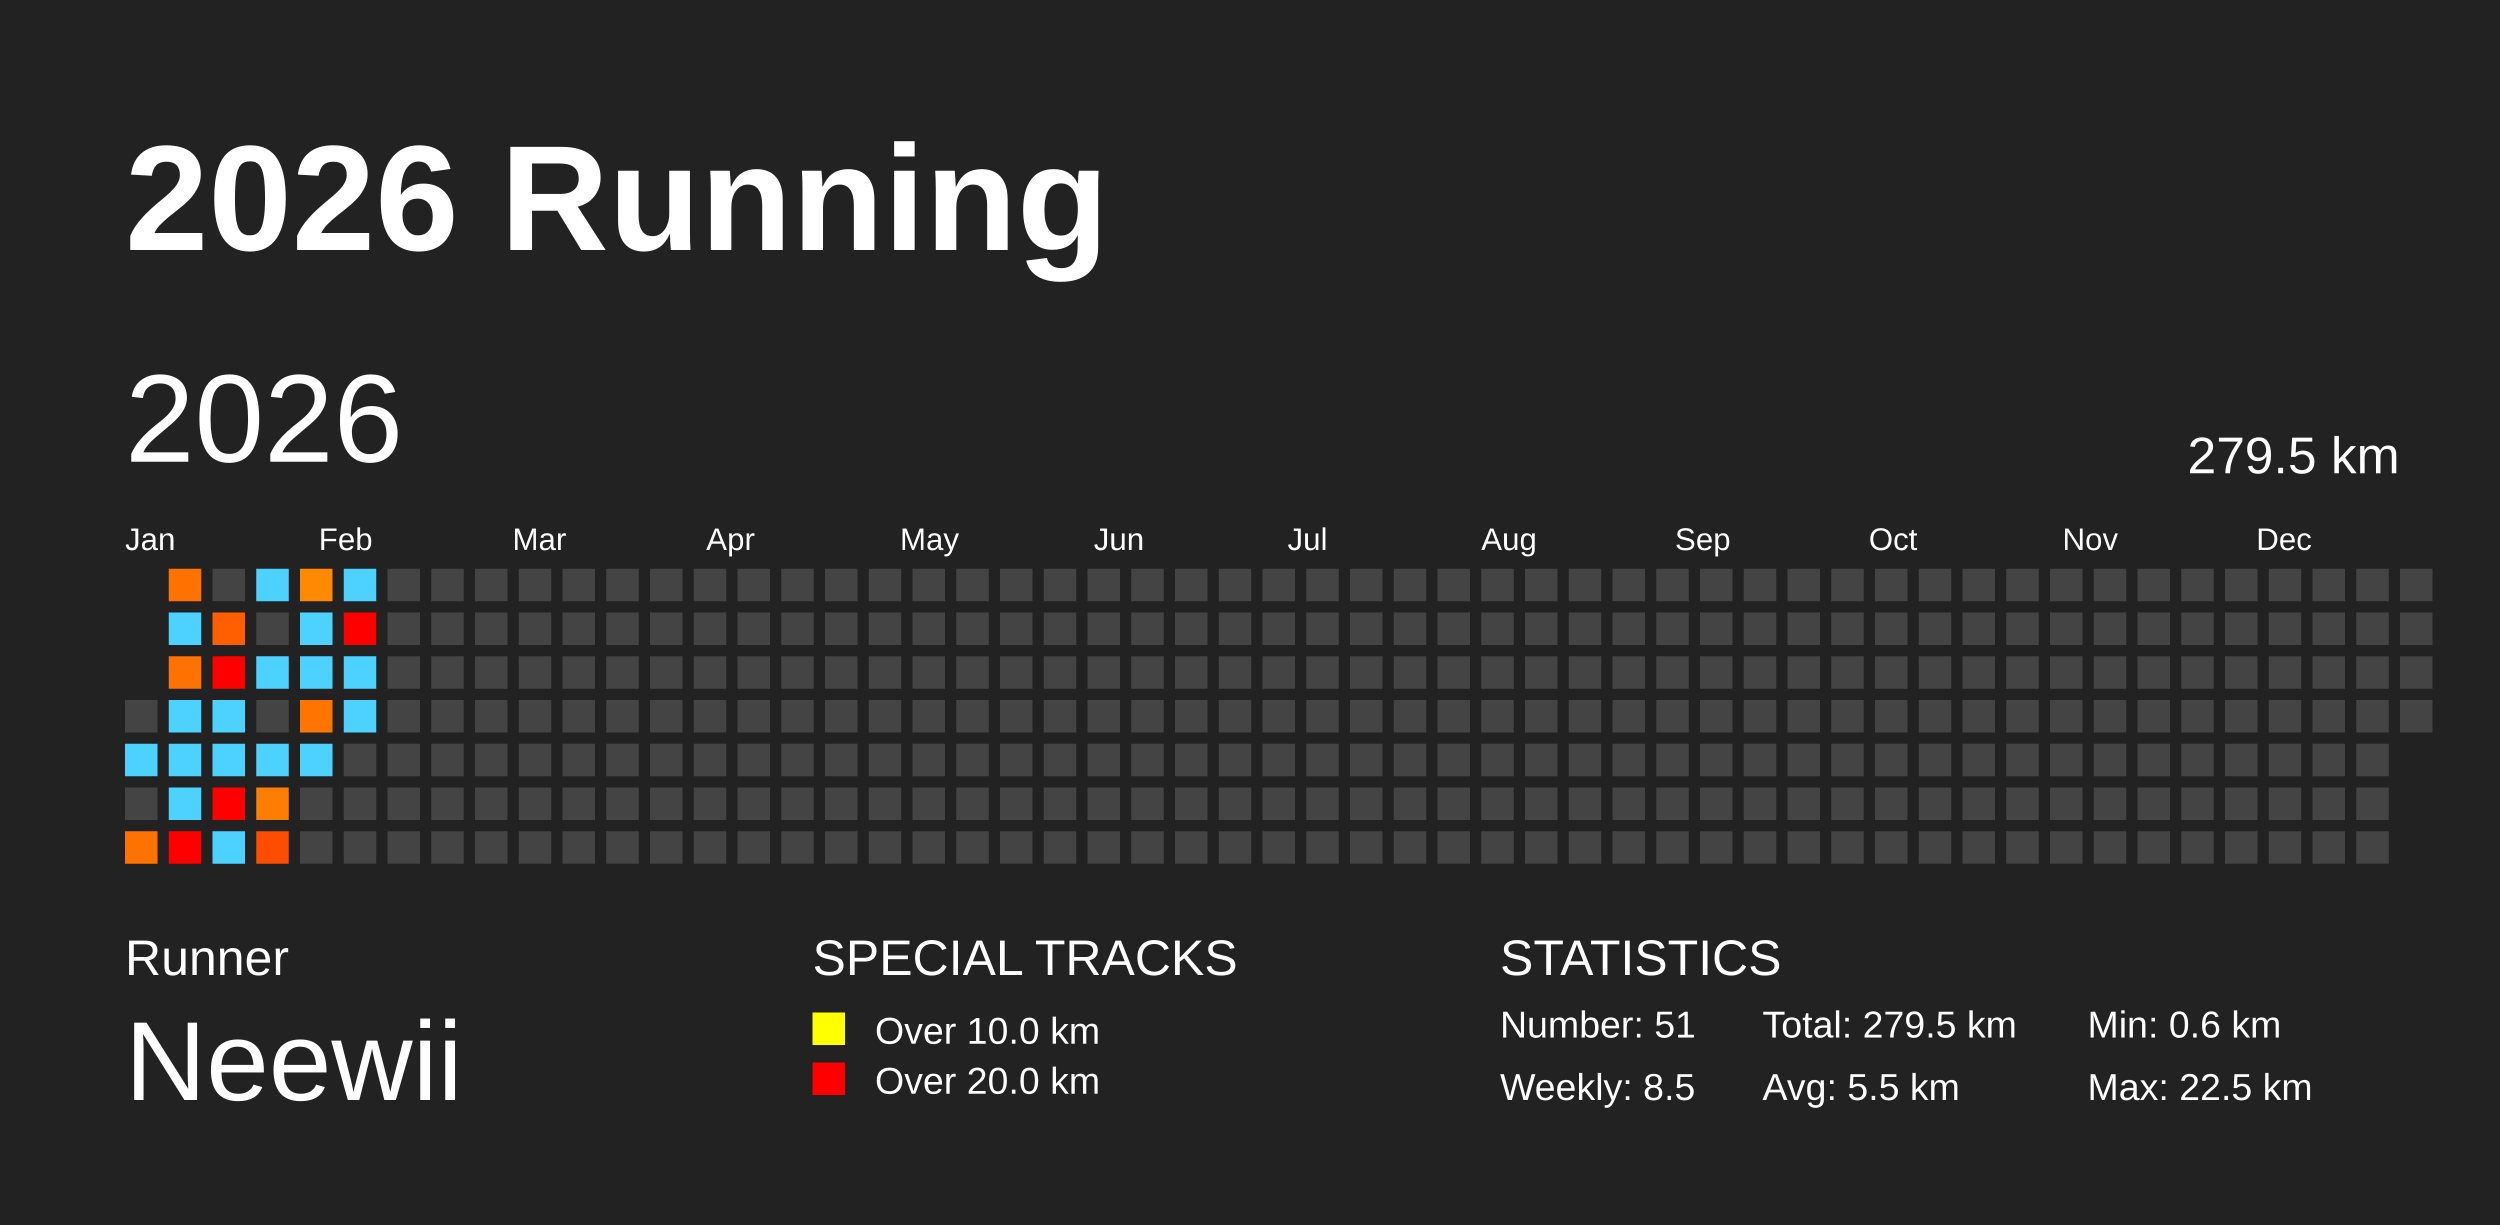
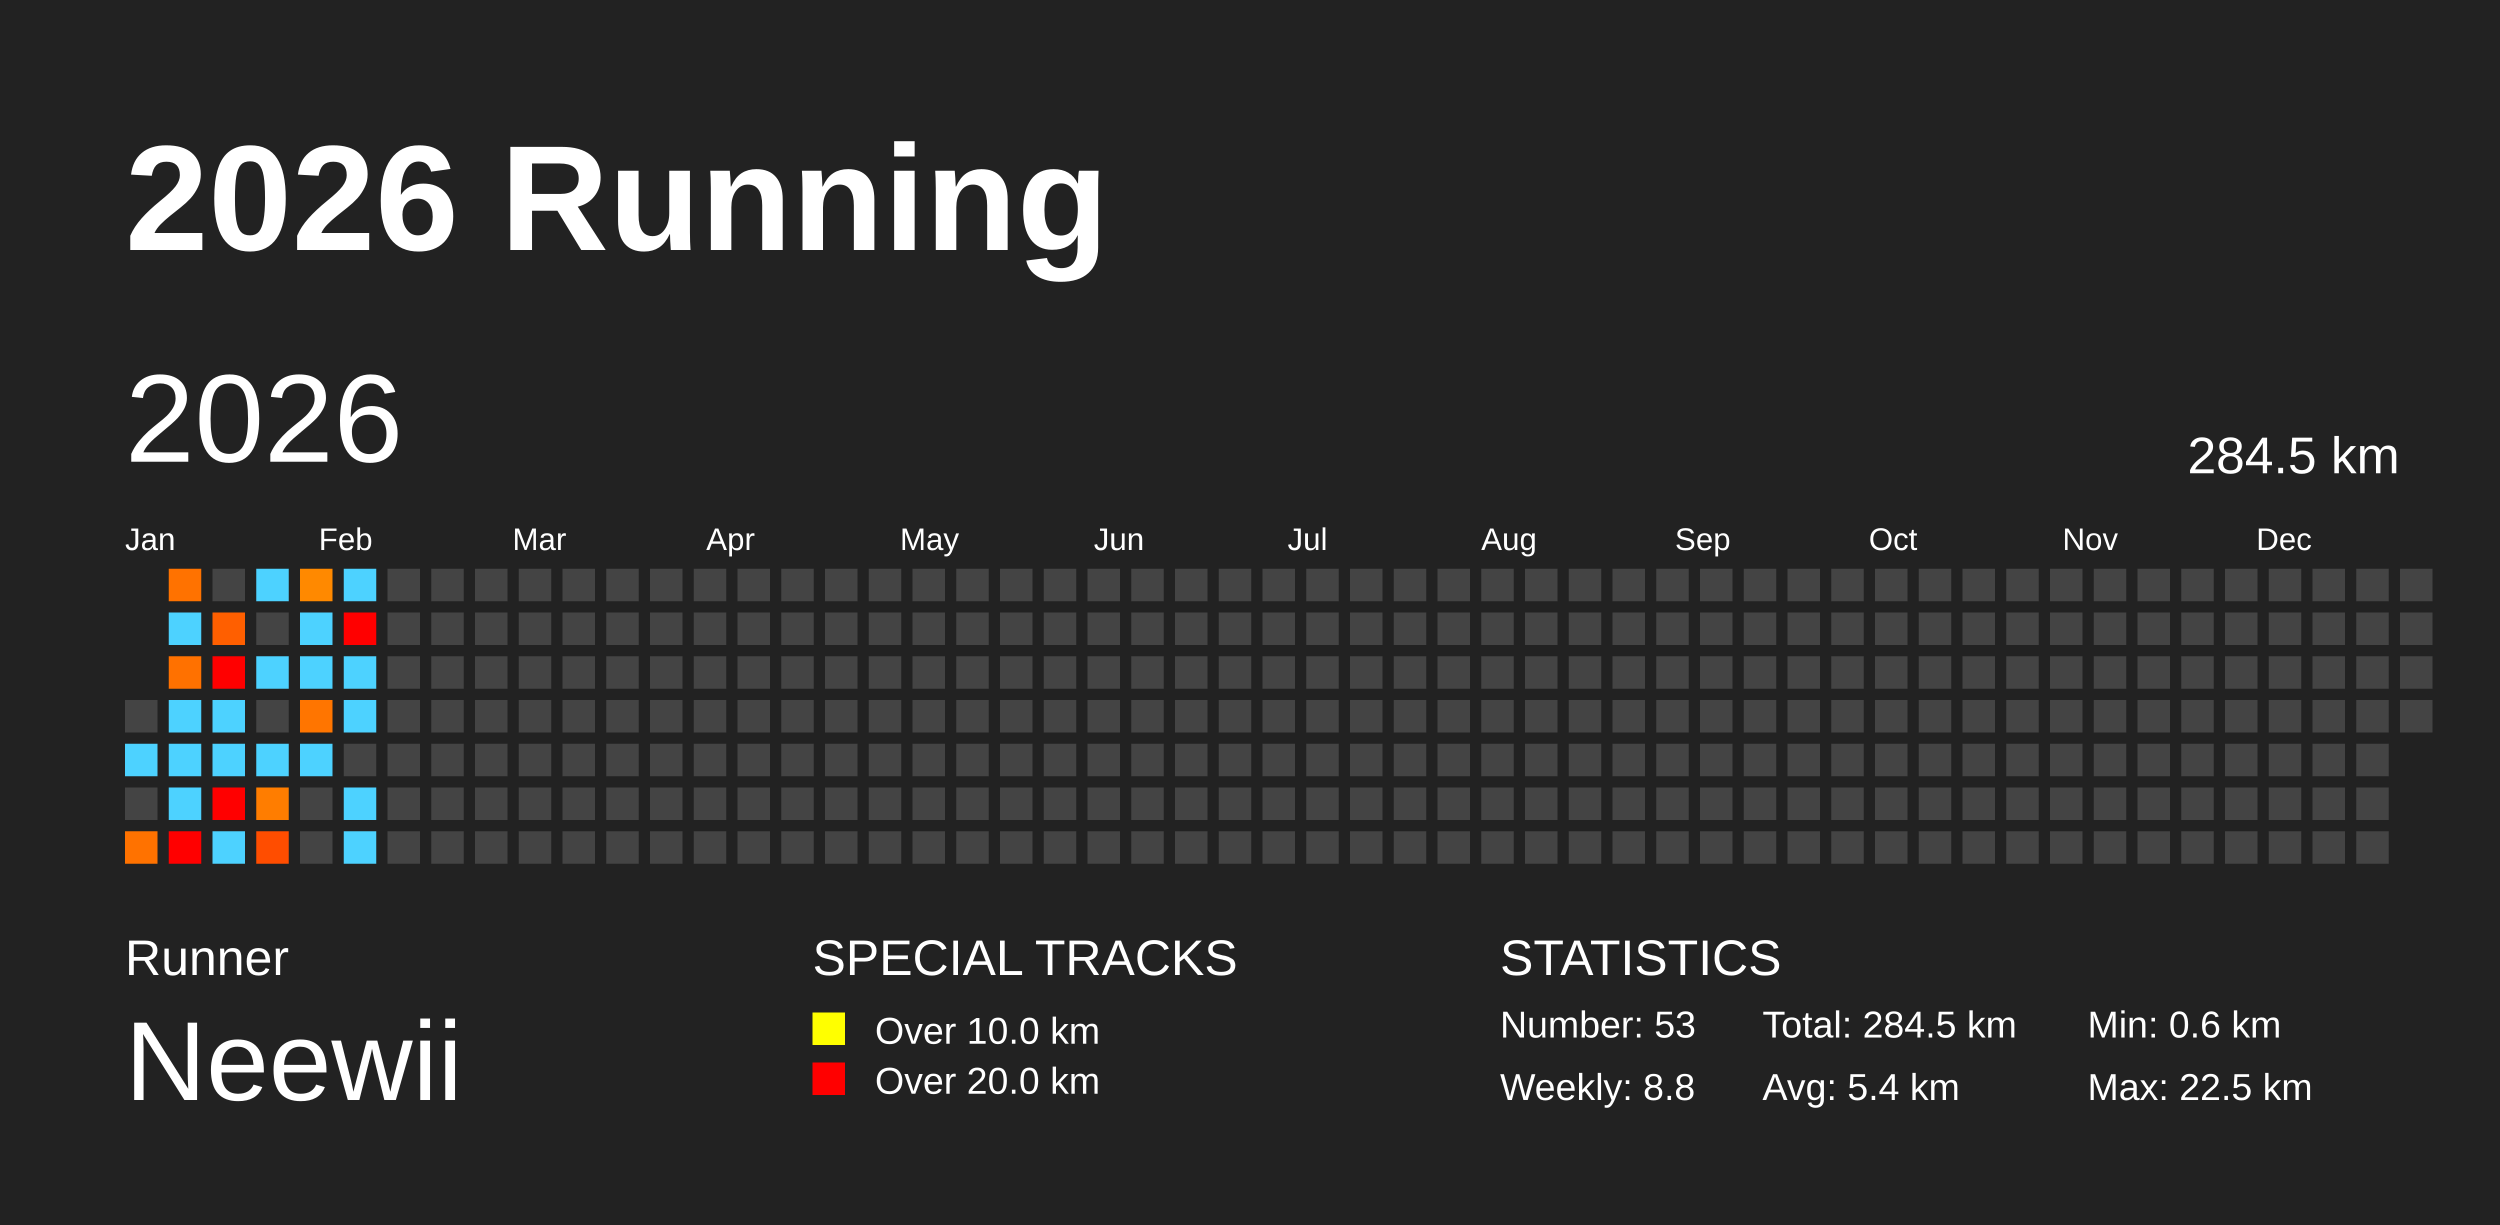
<svg xmlns="http://www.w3.org/2000/svg" baseProfile="full" height="98mm" version="1.1" viewBox="0,0,200,98" width="200mm">
  <defs />
  <rect fill="#222222" height="98" width="200" x="0" y="0" />
  <text fill="#FFFFFF" style="font-size:12px; font-family:Arial; font-weight:bold;" x="10" y="20">2026 Running</text>
  <text fill="#FFFFFF" style="font-size:4px; font-family:Arial" x="10" y="78">Runner</text>
  <text fill="#FFFFFF" style="font-size:9px; font-family:Arial" x="10" y="88">Neewii</text>
  <text fill="#FFFFFF" style="font-size:4px; font-family:Arial" x="65" y="78">SPECIAL TRACKS</text>
  <rect fill="yellow" height="2.6" width="2.6" x="65" y="81" />
  <text fill="#FFFFFF" style="font-size:3px; font-family:Arial" x="70" y="83.5">Over 10.0 km</text>
  <rect fill="red" height="2.6" width="2.6" x="65" y="85" />
  <text fill="#FFFFFF" style="font-size:3px; font-family:Arial" x="70" y="87.5">Over 20.0 km</text>
  <text fill="#FFFFFF" style="font-size:4px; font-family:Arial" x="120" y="78">STATISTICS</text>
-   <text fill="#FFFFFF" style="font-size:3px; font-family:Arial" x="120" y="83">Number: 51</text>
-   <text fill="#FFFFFF" style="font-size:3px; font-family:Arial" x="120" y="88">Weekly: 8.5</text>
-   <text fill="#FFFFFF" style="font-size:3px; font-family:Arial" x="141" y="83">Total: 279.5 km</text>
-   <text fill="#FFFFFF" style="font-size:3px; font-family:Arial" x="141" y="88">Avg: 5.5 km</text>
+   <text fill="#FFFFFF" style="font-size:3px; font-family:Arial" x="120" y="83">Number: 53</text>
+   <text fill="#FFFFFF" style="font-size:3px; font-family:Arial" x="120" y="88">Weekly: 8.8</text>
+   <text fill="#FFFFFF" style="font-size:3px; font-family:Arial" x="141" y="83">Total: 284.5 km</text>
+   <text fill="#FFFFFF" style="font-size:3px; font-family:Arial" x="141" y="88">Avg: 5.4 km</text>
  <text fill="#FFFFFF" style="font-size:3px; font-family:Arial" x="167" y="83">Min: 0.6 km</text>
  <text fill="#FFFFFF" style="font-size:3px; font-family:Arial" x="167" y="88">Max: 22.5 km</text>
  <text dominant-baseline="hanging" fill="#FFFFFF" style="font-size:10.0px; font-family:Arial;" x="10" y="30">2026</text>
-   <text dominant-baseline="hanging" fill="#FFFFFF" style="font-size:4.125px; font-family:Arial;" x="175" y="35">279.5 km</text>
+   <text dominant-baseline="hanging" fill="#FFFFFF" style="font-size:4.125px; font-family:Arial;" x="175" y="35">284.5 km</text>
  <text fill="#FFFFFF" style="font-size:2.5px; font-family:Arial" x="10.0" y="44">Jan</text>
  <text fill="#FFFFFF" style="font-size:2.5px; font-family:Arial" x="25.5" y="44">Feb</text>
  <text fill="#FFFFFF" style="font-size:2.5px; font-family:Arial" x="41.0" y="44">Mar</text>
  <text fill="#FFFFFF" style="font-size:2.5px; font-family:Arial" x="56.5" y="44">Apr</text>
  <text fill="#FFFFFF" style="font-size:2.5px; font-family:Arial" x="72.0" y="44">May</text>
  <text fill="#FFFFFF" style="font-size:2.5px; font-family:Arial" x="87.5" y="44">Jun</text>
  <text fill="#FFFFFF" style="font-size:2.5px; font-family:Arial" x="103.0" y="44">Jul</text>
  <text fill="#FFFFFF" style="font-size:2.5px; font-family:Arial" x="118.5" y="44">Aug</text>
  <text fill="#FFFFFF" style="font-size:2.5px; font-family:Arial" x="134.0" y="44">Sep</text>
  <text fill="#FFFFFF" style="font-size:2.5px; font-family:Arial" x="149.5" y="44">Oct</text>
  <text fill="#FFFFFF" style="font-size:2.5px; font-family:Arial" x="165.0" y="44">Nov</text>
  <text fill="#FFFFFF" style="font-size:2.5px; font-family:Arial" x="180.5" y="44">Dec</text>
  <rect fill="#444444" height="2.6" width="2.6" x="10.0" y="56.0" />
  <rect fill="#4dd2ff" height="2.6" width="2.6" x="10.0" y="59.5" />
  <rect fill="#444444" height="2.6" width="2.6" x="10.0" y="63.0" />
  <rect fill="#ff7200" height="2.6" width="2.6" x="10.0" y="66.5" />
  <rect fill="#ff7200" height="2.6" width="2.6" x="13.5" y="45.5" />
  <rect fill="#4dd2ff" height="2.6" width="2.6" x="13.5" y="49.0" />
  <rect fill="#ff7100" height="2.6" width="2.6" x="13.5" y="52.5" />
  <rect fill="#4dd2ff" height="2.6" width="2.6" x="13.5" y="56.0" />
  <rect fill="#4dd2ff" height="2.6" width="2.6" x="13.5" y="59.5" />
  <rect fill="#4dd2ff" height="2.6" width="2.6" x="13.5" y="63.0" />
  <rect fill="red" height="2.6" width="2.6" x="13.5" y="66.5" />
  <rect fill="#444444" height="2.6" width="2.6" x="17.0" y="45.5" />
  <rect fill="#ff5f00" height="2.6" width="2.6" x="17.0" y="49.0" />
  <rect fill="red" height="2.6" width="2.6" x="17.0" y="52.5" />
  <rect fill="#4dd2ff" height="2.6" width="2.6" x="17.0" y="56.0" />
  <rect fill="#4dd2ff" height="2.6" width="2.6" x="17.0" y="59.5" />
  <rect fill="red" height="2.6" width="2.6" x="17.0" y="63.0" />
  <rect fill="#4dd2ff" height="2.6" width="2.6" x="17.0" y="66.5" />
  <rect fill="#4dd2ff" height="2.6" width="2.6" x="20.5" y="45.5" />
  <rect fill="#444444" height="2.6" width="2.6" x="20.5" y="49.0" />
  <rect fill="#4dd2ff" height="2.6" width="2.6" x="20.5" y="52.5" />
  <rect fill="#444444" height="2.6" width="2.6" x="20.5" y="56.0" />
  <rect fill="#4dd2ff" height="2.6" width="2.6" x="20.5" y="59.5" />
  <rect fill="#ff7d00" height="2.6" width="2.6" x="20.5" y="63.0" />
  <rect fill="#ff4d00" height="2.6" width="2.6" x="20.5" y="66.5" />
  <rect fill="#ff8900" height="2.6" width="2.6" x="24.0" y="45.5" />
  <rect fill="#4dd2ff" height="2.6" width="2.6" x="24.0" y="49.0" />
  <rect fill="#4dd2ff" height="2.6" width="2.6" x="24.0" y="52.5" />
  <rect fill="#ff7500" height="2.6" width="2.6" x="24.0" y="56.0" />
  <rect fill="#4dd2ff" height="2.6" width="2.6" x="24.0" y="59.5" />
  <rect fill="#444444" height="2.6" width="2.6" x="24.0" y="63.0" />
  <rect fill="#444444" height="2.6" width="2.6" x="24.0" y="66.5" />
  <rect fill="#4dd2ff" height="2.6" width="2.6" x="27.5" y="45.5" />
  <rect fill="red" height="2.6" width="2.6" x="27.5" y="49.0" />
  <rect fill="#4dd2ff" height="2.6" width="2.6" x="27.5" y="52.5" />
  <rect fill="#4dd2ff" height="2.6" width="2.6" x="27.5" y="56.0" />
  <rect fill="#444444" height="2.6" width="2.6" x="27.5" y="59.5" />
-   <rect fill="#444444" height="2.6" width="2.6" x="27.5" y="63.0" />
-   <rect fill="#444444" height="2.6" width="2.6" x="27.5" y="66.5" />
+   <rect fill="#4dd2ff" height="2.6" width="2.6" x="27.5" y="63.0" />
+   <rect fill="#4dd2ff" height="2.6" width="2.6" x="27.5" y="66.5" />
  <rect fill="#444444" height="2.6" width="2.6" x="31.0" y="45.5" />
  <rect fill="#444444" height="2.6" width="2.6" x="31.0" y="49.0" />
  <rect fill="#444444" height="2.6" width="2.6" x="31.0" y="52.5" />
  <rect fill="#444444" height="2.6" width="2.6" x="31.0" y="56.0" />
  <rect fill="#444444" height="2.6" width="2.6" x="31.0" y="59.5" />
  <rect fill="#444444" height="2.6" width="2.6" x="31.0" y="63.0" />
  <rect fill="#444444" height="2.6" width="2.6" x="31.0" y="66.5" />
  <rect fill="#444444" height="2.6" width="2.6" x="34.5" y="45.5" />
  <rect fill="#444444" height="2.6" width="2.6" x="34.5" y="49.0" />
  <rect fill="#444444" height="2.6" width="2.6" x="34.5" y="52.5" />
  <rect fill="#444444" height="2.6" width="2.6" x="34.5" y="56.0" />
  <rect fill="#444444" height="2.6" width="2.6" x="34.5" y="59.5" />
  <rect fill="#444444" height="2.6" width="2.6" x="34.5" y="63.0" />
  <rect fill="#444444" height="2.6" width="2.6" x="34.5" y="66.5" />
  <rect fill="#444444" height="2.6" width="2.6" x="38.0" y="45.5" />
  <rect fill="#444444" height="2.6" width="2.6" x="38.0" y="49.0" />
  <rect fill="#444444" height="2.6" width="2.6" x="38.0" y="52.5" />
  <rect fill="#444444" height="2.6" width="2.6" x="38.0" y="56.0" />
  <rect fill="#444444" height="2.6" width="2.6" x="38.0" y="59.5" />
  <rect fill="#444444" height="2.6" width="2.6" x="38.0" y="63.0" />
  <rect fill="#444444" height="2.6" width="2.6" x="38.0" y="66.5" />
  <rect fill="#444444" height="2.6" width="2.6" x="41.5" y="45.5" />
  <rect fill="#444444" height="2.6" width="2.6" x="41.5" y="49.0" />
  <rect fill="#444444" height="2.6" width="2.6" x="41.5" y="52.5" />
  <rect fill="#444444" height="2.6" width="2.6" x="41.5" y="56.0" />
  <rect fill="#444444" height="2.6" width="2.6" x="41.5" y="59.5" />
  <rect fill="#444444" height="2.6" width="2.6" x="41.5" y="63.0" />
  <rect fill="#444444" height="2.6" width="2.6" x="41.5" y="66.5" />
  <rect fill="#444444" height="2.6" width="2.6" x="45.0" y="45.5" />
  <rect fill="#444444" height="2.6" width="2.6" x="45.0" y="49.0" />
  <rect fill="#444444" height="2.6" width="2.6" x="45.0" y="52.5" />
  <rect fill="#444444" height="2.6" width="2.6" x="45.0" y="56.0" />
  <rect fill="#444444" height="2.6" width="2.6" x="45.0" y="59.5" />
  <rect fill="#444444" height="2.6" width="2.6" x="45.0" y="63.0" />
  <rect fill="#444444" height="2.6" width="2.6" x="45.0" y="66.5" />
  <rect fill="#444444" height="2.6" width="2.6" x="48.5" y="45.5" />
  <rect fill="#444444" height="2.6" width="2.6" x="48.5" y="49.0" />
  <rect fill="#444444" height="2.6" width="2.6" x="48.5" y="52.5" />
  <rect fill="#444444" height="2.6" width="2.6" x="48.5" y="56.0" />
  <rect fill="#444444" height="2.6" width="2.6" x="48.5" y="59.5" />
  <rect fill="#444444" height="2.6" width="2.6" x="48.5" y="63.0" />
  <rect fill="#444444" height="2.6" width="2.6" x="48.5" y="66.5" />
  <rect fill="#444444" height="2.6" width="2.6" x="52.0" y="45.5" />
  <rect fill="#444444" height="2.6" width="2.6" x="52.0" y="49.0" />
  <rect fill="#444444" height="2.6" width="2.6" x="52.0" y="52.5" />
  <rect fill="#444444" height="2.6" width="2.6" x="52.0" y="56.0" />
  <rect fill="#444444" height="2.6" width="2.6" x="52.0" y="59.5" />
  <rect fill="#444444" height="2.6" width="2.6" x="52.0" y="63.0" />
  <rect fill="#444444" height="2.6" width="2.6" x="52.0" y="66.5" />
  <rect fill="#444444" height="2.6" width="2.6" x="55.5" y="45.5" />
  <rect fill="#444444" height="2.6" width="2.6" x="55.5" y="49.0" />
  <rect fill="#444444" height="2.6" width="2.6" x="55.5" y="52.5" />
  <rect fill="#444444" height="2.6" width="2.6" x="55.5" y="56.0" />
  <rect fill="#444444" height="2.6" width="2.6" x="55.5" y="59.5" />
  <rect fill="#444444" height="2.6" width="2.6" x="55.5" y="63.0" />
  <rect fill="#444444" height="2.6" width="2.6" x="55.5" y="66.5" />
  <rect fill="#444444" height="2.6" width="2.6" x="59.0" y="45.5" />
  <rect fill="#444444" height="2.6" width="2.6" x="59.0" y="49.0" />
  <rect fill="#444444" height="2.6" width="2.6" x="59.0" y="52.5" />
  <rect fill="#444444" height="2.6" width="2.6" x="59.0" y="56.0" />
  <rect fill="#444444" height="2.6" width="2.6" x="59.0" y="59.5" />
  <rect fill="#444444" height="2.6" width="2.6" x="59.0" y="63.0" />
  <rect fill="#444444" height="2.6" width="2.6" x="59.0" y="66.5" />
  <rect fill="#444444" height="2.6" width="2.6" x="62.5" y="45.5" />
  <rect fill="#444444" height="2.6" width="2.6" x="62.5" y="49.0" />
  <rect fill="#444444" height="2.6" width="2.6" x="62.5" y="52.5" />
  <rect fill="#444444" height="2.6" width="2.6" x="62.5" y="56.0" />
  <rect fill="#444444" height="2.6" width="2.6" x="62.5" y="59.5" />
  <rect fill="#444444" height="2.6" width="2.6" x="62.5" y="63.0" />
  <rect fill="#444444" height="2.6" width="2.6" x="62.5" y="66.5" />
  <rect fill="#444444" height="2.6" width="2.6" x="66.0" y="45.5" />
  <rect fill="#444444" height="2.6" width="2.6" x="66.0" y="49.0" />
  <rect fill="#444444" height="2.6" width="2.6" x="66.0" y="52.5" />
  <rect fill="#444444" height="2.6" width="2.6" x="66.0" y="56.0" />
  <rect fill="#444444" height="2.6" width="2.6" x="66.0" y="59.5" />
  <rect fill="#444444" height="2.6" width="2.6" x="66.0" y="63.0" />
  <rect fill="#444444" height="2.6" width="2.6" x="66.0" y="66.5" />
  <rect fill="#444444" height="2.6" width="2.6" x="69.5" y="45.5" />
  <rect fill="#444444" height="2.6" width="2.6" x="69.5" y="49.0" />
  <rect fill="#444444" height="2.6" width="2.6" x="69.5" y="52.5" />
  <rect fill="#444444" height="2.6" width="2.6" x="69.5" y="56.0" />
  <rect fill="#444444" height="2.6" width="2.6" x="69.5" y="59.5" />
  <rect fill="#444444" height="2.6" width="2.6" x="69.5" y="63.0" />
  <rect fill="#444444" height="2.6" width="2.6" x="69.5" y="66.5" />
  <rect fill="#444444" height="2.6" width="2.6" x="73.0" y="45.5" />
  <rect fill="#444444" height="2.6" width="2.6" x="73.0" y="49.0" />
  <rect fill="#444444" height="2.6" width="2.6" x="73.0" y="52.5" />
  <rect fill="#444444" height="2.6" width="2.6" x="73.0" y="56.0" />
  <rect fill="#444444" height="2.6" width="2.6" x="73.0" y="59.5" />
  <rect fill="#444444" height="2.6" width="2.6" x="73.0" y="63.0" />
  <rect fill="#444444" height="2.6" width="2.6" x="73.0" y="66.5" />
  <rect fill="#444444" height="2.6" width="2.6" x="76.5" y="45.5" />
  <rect fill="#444444" height="2.6" width="2.6" x="76.5" y="49.0" />
  <rect fill="#444444" height="2.6" width="2.6" x="76.5" y="52.5" />
  <rect fill="#444444" height="2.6" width="2.6" x="76.5" y="56.0" />
  <rect fill="#444444" height="2.6" width="2.6" x="76.5" y="59.5" />
  <rect fill="#444444" height="2.6" width="2.6" x="76.5" y="63.0" />
  <rect fill="#444444" height="2.6" width="2.6" x="76.5" y="66.5" />
  <rect fill="#444444" height="2.6" width="2.6" x="80.0" y="45.5" />
  <rect fill="#444444" height="2.6" width="2.6" x="80.0" y="49.0" />
  <rect fill="#444444" height="2.6" width="2.6" x="80.0" y="52.5" />
  <rect fill="#444444" height="2.6" width="2.6" x="80.0" y="56.0" />
  <rect fill="#444444" height="2.6" width="2.6" x="80.0" y="59.5" />
  <rect fill="#444444" height="2.6" width="2.6" x="80.0" y="63.0" />
  <rect fill="#444444" height="2.6" width="2.6" x="80.0" y="66.5" />
  <rect fill="#444444" height="2.6" width="2.6" x="83.5" y="45.5" />
  <rect fill="#444444" height="2.6" width="2.6" x="83.5" y="49.0" />
  <rect fill="#444444" height="2.6" width="2.6" x="83.5" y="52.5" />
  <rect fill="#444444" height="2.6" width="2.6" x="83.5" y="56.0" />
  <rect fill="#444444" height="2.6" width="2.6" x="83.5" y="59.5" />
  <rect fill="#444444" height="2.6" width="2.6" x="83.5" y="63.0" />
  <rect fill="#444444" height="2.6" width="2.6" x="83.5" y="66.5" />
  <rect fill="#444444" height="2.6" width="2.6" x="87.0" y="45.5" />
  <rect fill="#444444" height="2.6" width="2.6" x="87.0" y="49.0" />
  <rect fill="#444444" height="2.6" width="2.6" x="87.0" y="52.5" />
  <rect fill="#444444" height="2.6" width="2.6" x="87.0" y="56.0" />
  <rect fill="#444444" height="2.6" width="2.6" x="87.0" y="59.5" />
  <rect fill="#444444" height="2.6" width="2.6" x="87.0" y="63.0" />
  <rect fill="#444444" height="2.6" width="2.6" x="87.0" y="66.5" />
  <rect fill="#444444" height="2.6" width="2.6" x="90.5" y="45.5" />
  <rect fill="#444444" height="2.6" width="2.6" x="90.5" y="49.0" />
  <rect fill="#444444" height="2.6" width="2.6" x="90.5" y="52.5" />
  <rect fill="#444444" height="2.6" width="2.6" x="90.5" y="56.0" />
  <rect fill="#444444" height="2.6" width="2.6" x="90.5" y="59.5" />
  <rect fill="#444444" height="2.6" width="2.6" x="90.5" y="63.0" />
  <rect fill="#444444" height="2.6" width="2.6" x="90.5" y="66.5" />
  <rect fill="#444444" height="2.6" width="2.6" x="94.0" y="45.5" />
  <rect fill="#444444" height="2.6" width="2.6" x="94.0" y="49.0" />
  <rect fill="#444444" height="2.6" width="2.6" x="94.0" y="52.5" />
  <rect fill="#444444" height="2.6" width="2.6" x="94.0" y="56.0" />
  <rect fill="#444444" height="2.6" width="2.6" x="94.0" y="59.5" />
  <rect fill="#444444" height="2.6" width="2.6" x="94.0" y="63.0" />
  <rect fill="#444444" height="2.6" width="2.6" x="94.0" y="66.5" />
  <rect fill="#444444" height="2.6" width="2.6" x="97.5" y="45.5" />
  <rect fill="#444444" height="2.6" width="2.6" x="97.5" y="49.0" />
  <rect fill="#444444" height="2.6" width="2.6" x="97.5" y="52.5" />
  <rect fill="#444444" height="2.6" width="2.6" x="97.5" y="56.0" />
  <rect fill="#444444" height="2.6" width="2.6" x="97.5" y="59.5" />
  <rect fill="#444444" height="2.6" width="2.6" x="97.5" y="63.0" />
  <rect fill="#444444" height="2.6" width="2.6" x="97.5" y="66.5" />
  <rect fill="#444444" height="2.6" width="2.6" x="101.0" y="45.5" />
  <rect fill="#444444" height="2.6" width="2.6" x="101.0" y="49.0" />
  <rect fill="#444444" height="2.6" width="2.6" x="101.0" y="52.5" />
  <rect fill="#444444" height="2.6" width="2.6" x="101.0" y="56.0" />
  <rect fill="#444444" height="2.6" width="2.6" x="101.0" y="59.5" />
  <rect fill="#444444" height="2.6" width="2.6" x="101.0" y="63.0" />
  <rect fill="#444444" height="2.6" width="2.6" x="101.0" y="66.5" />
  <rect fill="#444444" height="2.6" width="2.6" x="104.5" y="45.5" />
  <rect fill="#444444" height="2.6" width="2.6" x="104.5" y="49.0" />
  <rect fill="#444444" height="2.6" width="2.6" x="104.5" y="52.5" />
  <rect fill="#444444" height="2.6" width="2.6" x="104.5" y="56.0" />
  <rect fill="#444444" height="2.6" width="2.6" x="104.5" y="59.5" />
  <rect fill="#444444" height="2.6" width="2.6" x="104.5" y="63.0" />
  <rect fill="#444444" height="2.6" width="2.6" x="104.5" y="66.5" />
  <rect fill="#444444" height="2.6" width="2.6" x="108.0" y="45.5" />
  <rect fill="#444444" height="2.6" width="2.6" x="108.0" y="49.0" />
  <rect fill="#444444" height="2.6" width="2.6" x="108.0" y="52.5" />
  <rect fill="#444444" height="2.6" width="2.6" x="108.0" y="56.0" />
  <rect fill="#444444" height="2.6" width="2.6" x="108.0" y="59.5" />
  <rect fill="#444444" height="2.6" width="2.6" x="108.0" y="63.0" />
  <rect fill="#444444" height="2.6" width="2.6" x="108.0" y="66.5" />
  <rect fill="#444444" height="2.6" width="2.6" x="111.5" y="45.5" />
  <rect fill="#444444" height="2.6" width="2.6" x="111.5" y="49.0" />
  <rect fill="#444444" height="2.6" width="2.6" x="111.5" y="52.5" />
  <rect fill="#444444" height="2.6" width="2.6" x="111.5" y="56.0" />
  <rect fill="#444444" height="2.6" width="2.6" x="111.5" y="59.5" />
  <rect fill="#444444" height="2.6" width="2.6" x="111.5" y="63.0" />
  <rect fill="#444444" height="2.6" width="2.6" x="111.5" y="66.5" />
  <rect fill="#444444" height="2.6" width="2.6" x="115.0" y="45.5" />
  <rect fill="#444444" height="2.6" width="2.6" x="115.0" y="49.0" />
  <rect fill="#444444" height="2.6" width="2.6" x="115.0" y="52.5" />
  <rect fill="#444444" height="2.6" width="2.6" x="115.0" y="56.0" />
  <rect fill="#444444" height="2.6" width="2.6" x="115.0" y="59.5" />
  <rect fill="#444444" height="2.6" width="2.6" x="115.0" y="63.0" />
  <rect fill="#444444" height="2.6" width="2.6" x="115.0" y="66.5" />
  <rect fill="#444444" height="2.6" width="2.6" x="118.5" y="45.5" />
  <rect fill="#444444" height="2.6" width="2.6" x="118.5" y="49.0" />
  <rect fill="#444444" height="2.6" width="2.6" x="118.5" y="52.5" />
  <rect fill="#444444" height="2.6" width="2.6" x="118.5" y="56.0" />
  <rect fill="#444444" height="2.6" width="2.6" x="118.5" y="59.5" />
  <rect fill="#444444" height="2.6" width="2.6" x="118.5" y="63.0" />
  <rect fill="#444444" height="2.6" width="2.6" x="118.5" y="66.5" />
  <rect fill="#444444" height="2.6" width="2.6" x="122.0" y="45.5" />
  <rect fill="#444444" height="2.6" width="2.6" x="122.0" y="49.0" />
  <rect fill="#444444" height="2.6" width="2.6" x="122.0" y="52.5" />
  <rect fill="#444444" height="2.6" width="2.6" x="122.0" y="56.0" />
  <rect fill="#444444" height="2.6" width="2.6" x="122.0" y="59.5" />
  <rect fill="#444444" height="2.6" width="2.6" x="122.0" y="63.0" />
  <rect fill="#444444" height="2.6" width="2.6" x="122.0" y="66.5" />
  <rect fill="#444444" height="2.6" width="2.6" x="125.5" y="45.5" />
  <rect fill="#444444" height="2.6" width="2.6" x="125.5" y="49.0" />
  <rect fill="#444444" height="2.6" width="2.6" x="125.5" y="52.5" />
  <rect fill="#444444" height="2.6" width="2.6" x="125.5" y="56.0" />
  <rect fill="#444444" height="2.6" width="2.6" x="125.5" y="59.5" />
  <rect fill="#444444" height="2.6" width="2.6" x="125.5" y="63.0" />
  <rect fill="#444444" height="2.6" width="2.6" x="125.5" y="66.5" />
  <rect fill="#444444" height="2.6" width="2.6" x="129.0" y="45.5" />
  <rect fill="#444444" height="2.6" width="2.6" x="129.0" y="49.0" />
  <rect fill="#444444" height="2.6" width="2.6" x="129.0" y="52.5" />
  <rect fill="#444444" height="2.6" width="2.6" x="129.0" y="56.0" />
  <rect fill="#444444" height="2.6" width="2.6" x="129.0" y="59.5" />
  <rect fill="#444444" height="2.6" width="2.6" x="129.0" y="63.0" />
  <rect fill="#444444" height="2.6" width="2.6" x="129.0" y="66.5" />
  <rect fill="#444444" height="2.6" width="2.6" x="132.5" y="45.5" />
  <rect fill="#444444" height="2.6" width="2.6" x="132.5" y="49.0" />
  <rect fill="#444444" height="2.6" width="2.6" x="132.5" y="52.5" />
  <rect fill="#444444" height="2.6" width="2.6" x="132.5" y="56.0" />
  <rect fill="#444444" height="2.6" width="2.6" x="132.5" y="59.5" />
  <rect fill="#444444" height="2.6" width="2.6" x="132.5" y="63.0" />
  <rect fill="#444444" height="2.6" width="2.6" x="132.5" y="66.5" />
  <rect fill="#444444" height="2.6" width="2.6" x="136.0" y="45.5" />
  <rect fill="#444444" height="2.6" width="2.6" x="136.0" y="49.0" />
  <rect fill="#444444" height="2.6" width="2.6" x="136.0" y="52.5" />
  <rect fill="#444444" height="2.6" width="2.6" x="136.0" y="56.0" />
  <rect fill="#444444" height="2.6" width="2.6" x="136.0" y="59.5" />
  <rect fill="#444444" height="2.6" width="2.6" x="136.0" y="63.0" />
  <rect fill="#444444" height="2.6" width="2.6" x="136.0" y="66.5" />
  <rect fill="#444444" height="2.6" width="2.6" x="139.5" y="45.5" />
  <rect fill="#444444" height="2.6" width="2.6" x="139.5" y="49.0" />
  <rect fill="#444444" height="2.6" width="2.6" x="139.5" y="52.5" />
  <rect fill="#444444" height="2.6" width="2.6" x="139.5" y="56.0" />
  <rect fill="#444444" height="2.6" width="2.6" x="139.5" y="59.5" />
  <rect fill="#444444" height="2.6" width="2.6" x="139.5" y="63.0" />
  <rect fill="#444444" height="2.6" width="2.6" x="139.5" y="66.5" />
  <rect fill="#444444" height="2.6" width="2.6" x="143.0" y="45.5" />
  <rect fill="#444444" height="2.6" width="2.6" x="143.0" y="49.0" />
  <rect fill="#444444" height="2.6" width="2.6" x="143.0" y="52.5" />
  <rect fill="#444444" height="2.6" width="2.6" x="143.0" y="56.0" />
  <rect fill="#444444" height="2.6" width="2.6" x="143.0" y="59.5" />
  <rect fill="#444444" height="2.6" width="2.6" x="143.0" y="63.0" />
  <rect fill="#444444" height="2.6" width="2.6" x="143.0" y="66.5" />
  <rect fill="#444444" height="2.6" width="2.6" x="146.5" y="45.5" />
  <rect fill="#444444" height="2.6" width="2.6" x="146.5" y="49.0" />
  <rect fill="#444444" height="2.6" width="2.6" x="146.5" y="52.5" />
  <rect fill="#444444" height="2.6" width="2.6" x="146.5" y="56.0" />
  <rect fill="#444444" height="2.6" width="2.6" x="146.5" y="59.5" />
  <rect fill="#444444" height="2.6" width="2.6" x="146.5" y="63.0" />
  <rect fill="#444444" height="2.6" width="2.6" x="146.5" y="66.5" />
  <rect fill="#444444" height="2.6" width="2.6" x="150.0" y="45.5" />
  <rect fill="#444444" height="2.6" width="2.6" x="150.0" y="49.0" />
  <rect fill="#444444" height="2.6" width="2.6" x="150.0" y="52.5" />
  <rect fill="#444444" height="2.6" width="2.6" x="150.0" y="56.0" />
  <rect fill="#444444" height="2.6" width="2.6" x="150.0" y="59.5" />
  <rect fill="#444444" height="2.6" width="2.6" x="150.0" y="63.0" />
  <rect fill="#444444" height="2.6" width="2.6" x="150.0" y="66.5" />
  <rect fill="#444444" height="2.6" width="2.6" x="153.5" y="45.5" />
  <rect fill="#444444" height="2.6" width="2.6" x="153.5" y="49.0" />
  <rect fill="#444444" height="2.6" width="2.6" x="153.5" y="52.5" />
  <rect fill="#444444" height="2.6" width="2.6" x="153.5" y="56.0" />
  <rect fill="#444444" height="2.6" width="2.6" x="153.5" y="59.5" />
  <rect fill="#444444" height="2.6" width="2.6" x="153.5" y="63.0" />
  <rect fill="#444444" height="2.6" width="2.6" x="153.5" y="66.5" />
  <rect fill="#444444" height="2.6" width="2.6" x="157.0" y="45.5" />
  <rect fill="#444444" height="2.6" width="2.6" x="157.0" y="49.0" />
  <rect fill="#444444" height="2.6" width="2.6" x="157.0" y="52.5" />
  <rect fill="#444444" height="2.6" width="2.6" x="157.0" y="56.0" />
  <rect fill="#444444" height="2.6" width="2.6" x="157.0" y="59.5" />
  <rect fill="#444444" height="2.6" width="2.6" x="157.0" y="63.0" />
  <rect fill="#444444" height="2.6" width="2.6" x="157.0" y="66.5" />
  <rect fill="#444444" height="2.6" width="2.6" x="160.5" y="45.5" />
  <rect fill="#444444" height="2.6" width="2.6" x="160.5" y="49.0" />
  <rect fill="#444444" height="2.6" width="2.6" x="160.5" y="52.5" />
  <rect fill="#444444" height="2.6" width="2.6" x="160.5" y="56.0" />
  <rect fill="#444444" height="2.6" width="2.6" x="160.5" y="59.5" />
  <rect fill="#444444" height="2.6" width="2.6" x="160.5" y="63.0" />
  <rect fill="#444444" height="2.6" width="2.6" x="160.5" y="66.5" />
  <rect fill="#444444" height="2.6" width="2.6" x="164.0" y="45.5" />
  <rect fill="#444444" height="2.6" width="2.6" x="164.0" y="49.0" />
  <rect fill="#444444" height="2.6" width="2.6" x="164.0" y="52.5" />
  <rect fill="#444444" height="2.6" width="2.6" x="164.0" y="56.0" />
  <rect fill="#444444" height="2.6" width="2.6" x="164.0" y="59.5" />
  <rect fill="#444444" height="2.6" width="2.6" x="164.0" y="63.0" />
  <rect fill="#444444" height="2.6" width="2.6" x="164.0" y="66.5" />
  <rect fill="#444444" height="2.6" width="2.6" x="167.5" y="45.5" />
  <rect fill="#444444" height="2.6" width="2.6" x="167.5" y="49.0" />
  <rect fill="#444444" height="2.6" width="2.6" x="167.5" y="52.5" />
  <rect fill="#444444" height="2.6" width="2.6" x="167.5" y="56.0" />
  <rect fill="#444444" height="2.6" width="2.6" x="167.5" y="59.5" />
  <rect fill="#444444" height="2.6" width="2.6" x="167.5" y="63.0" />
  <rect fill="#444444" height="2.6" width="2.6" x="167.5" y="66.5" />
  <rect fill="#444444" height="2.6" width="2.6" x="171.0" y="45.5" />
  <rect fill="#444444" height="2.6" width="2.6" x="171.0" y="49.0" />
  <rect fill="#444444" height="2.6" width="2.6" x="171.0" y="52.5" />
  <rect fill="#444444" height="2.6" width="2.6" x="171.0" y="56.0" />
  <rect fill="#444444" height="2.6" width="2.6" x="171.0" y="59.5" />
  <rect fill="#444444" height="2.6" width="2.6" x="171.0" y="63.0" />
  <rect fill="#444444" height="2.6" width="2.6" x="171.0" y="66.5" />
  <rect fill="#444444" height="2.6" width="2.6" x="174.5" y="45.5" />
  <rect fill="#444444" height="2.6" width="2.6" x="174.5" y="49.0" />
  <rect fill="#444444" height="2.6" width="2.6" x="174.5" y="52.5" />
  <rect fill="#444444" height="2.6" width="2.6" x="174.5" y="56.0" />
  <rect fill="#444444" height="2.6" width="2.6" x="174.5" y="59.5" />
  <rect fill="#444444" height="2.6" width="2.6" x="174.5" y="63.0" />
  <rect fill="#444444" height="2.6" width="2.6" x="174.5" y="66.5" />
  <rect fill="#444444" height="2.6" width="2.6" x="178.0" y="45.5" />
  <rect fill="#444444" height="2.6" width="2.6" x="178.0" y="49.0" />
  <rect fill="#444444" height="2.6" width="2.6" x="178.0" y="52.5" />
  <rect fill="#444444" height="2.6" width="2.6" x="178.0" y="56.0" />
  <rect fill="#444444" height="2.6" width="2.6" x="178.0" y="59.5" />
  <rect fill="#444444" height="2.6" width="2.6" x="178.0" y="63.0" />
  <rect fill="#444444" height="2.6" width="2.6" x="178.0" y="66.5" />
  <rect fill="#444444" height="2.6" width="2.6" x="181.5" y="45.5" />
  <rect fill="#444444" height="2.6" width="2.6" x="181.5" y="49.0" />
  <rect fill="#444444" height="2.6" width="2.6" x="181.5" y="52.5" />
  <rect fill="#444444" height="2.6" width="2.6" x="181.5" y="56.0" />
  <rect fill="#444444" height="2.6" width="2.6" x="181.5" y="59.5" />
  <rect fill="#444444" height="2.6" width="2.6" x="181.5" y="63.0" />
  <rect fill="#444444" height="2.6" width="2.6" x="181.5" y="66.5" />
  <rect fill="#444444" height="2.6" width="2.6" x="185.0" y="45.5" />
  <rect fill="#444444" height="2.6" width="2.6" x="185.0" y="49.0" />
  <rect fill="#444444" height="2.6" width="2.6" x="185.0" y="52.5" />
  <rect fill="#444444" height="2.6" width="2.6" x="185.0" y="56.0" />
  <rect fill="#444444" height="2.6" width="2.6" x="185.0" y="59.5" />
  <rect fill="#444444" height="2.6" width="2.6" x="185.0" y="63.0" />
  <rect fill="#444444" height="2.6" width="2.6" x="185.0" y="66.5" />
  <rect fill="#444444" height="2.6" width="2.6" x="188.5" y="45.5" />
  <rect fill="#444444" height="2.6" width="2.6" x="188.5" y="49.0" />
  <rect fill="#444444" height="2.6" width="2.6" x="188.5" y="52.5" />
  <rect fill="#444444" height="2.6" width="2.6" x="188.5" y="56.0" />
  <rect fill="#444444" height="2.6" width="2.6" x="188.5" y="59.5" />
  <rect fill="#444444" height="2.6" width="2.6" x="188.5" y="63.0" />
  <rect fill="#444444" height="2.6" width="2.6" x="188.5" y="66.5" />
  <rect fill="#444444" height="2.6" width="2.6" x="192.0" y="45.5" />
  <rect fill="#444444" height="2.6" width="2.6" x="192.0" y="49.0" />
  <rect fill="#444444" height="2.6" width="2.6" x="192.0" y="52.5" />
  <rect fill="#444444" height="2.6" width="2.6" x="192.0" y="56.0" />
</svg>
